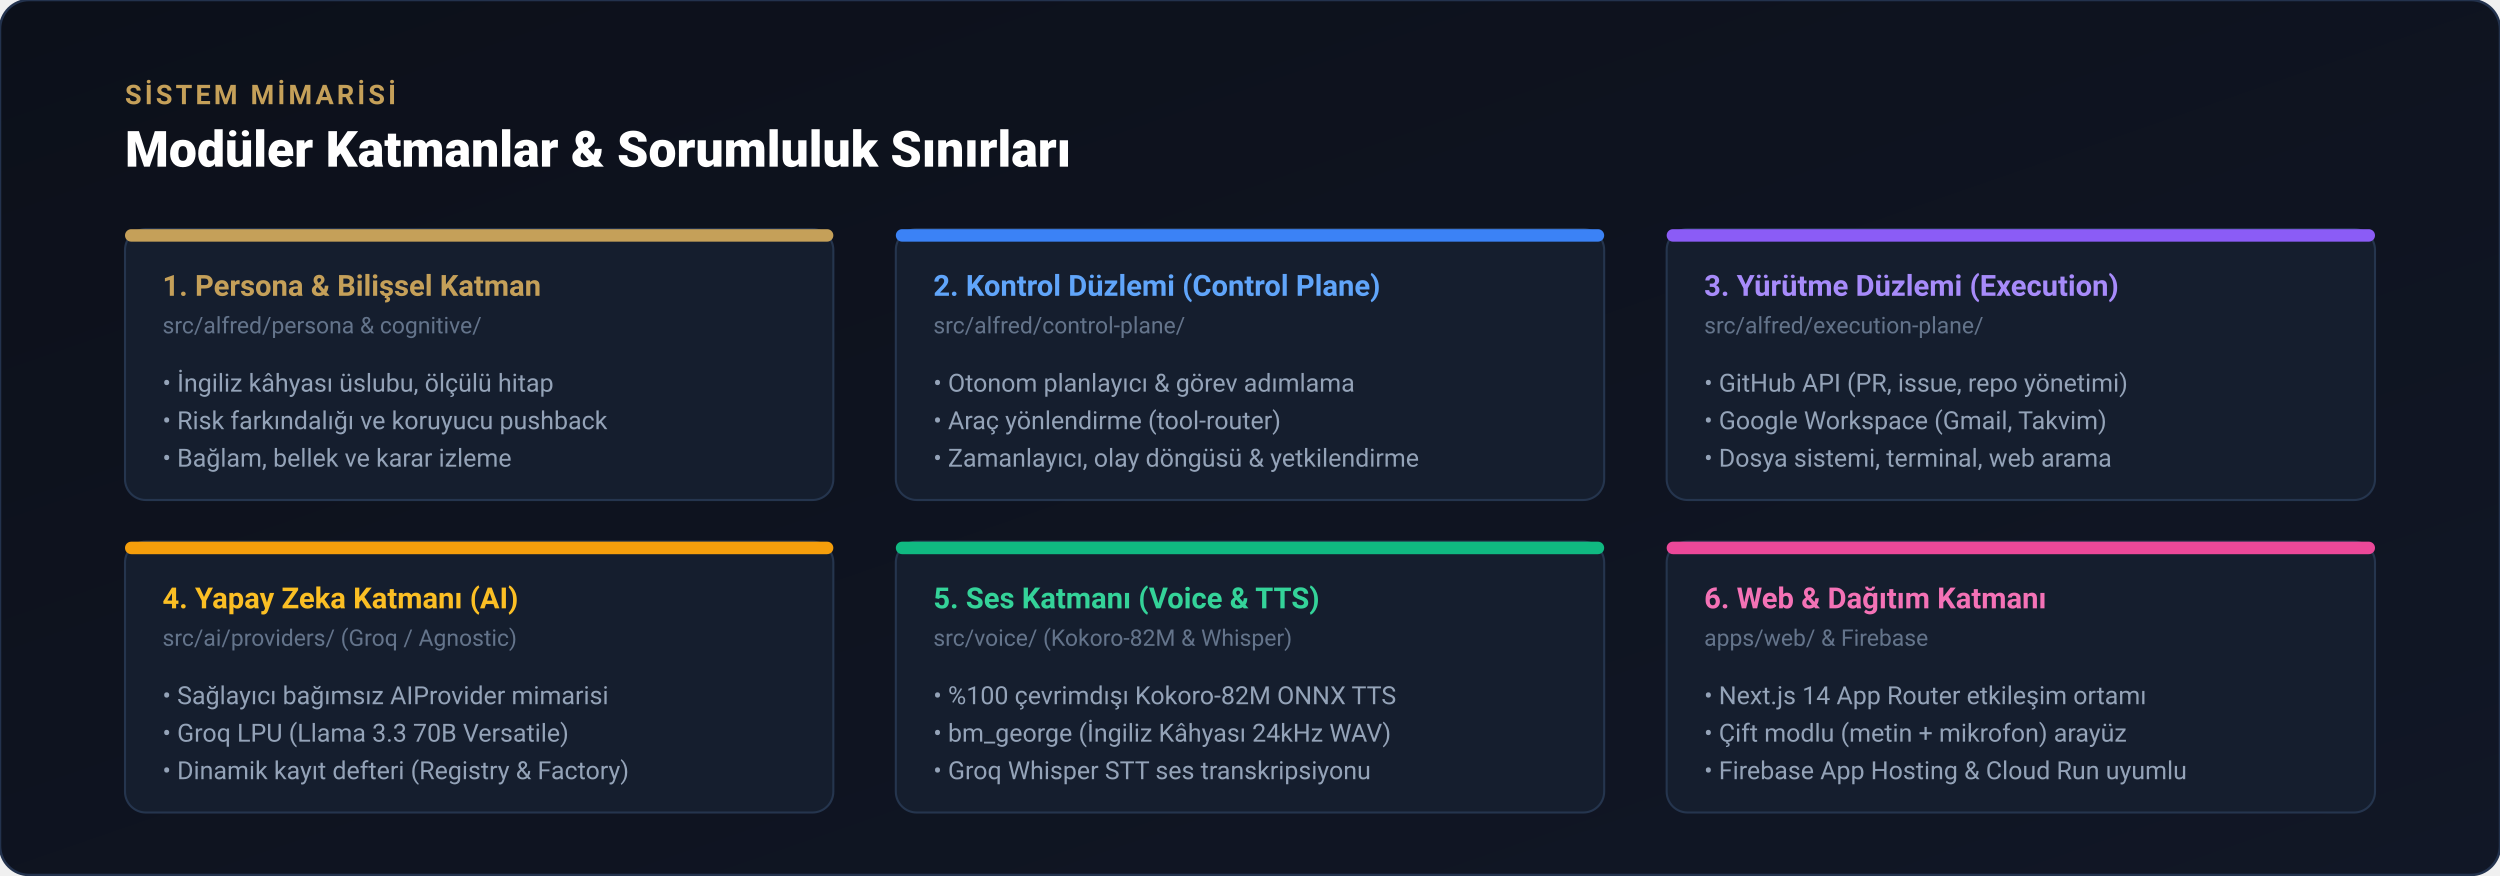
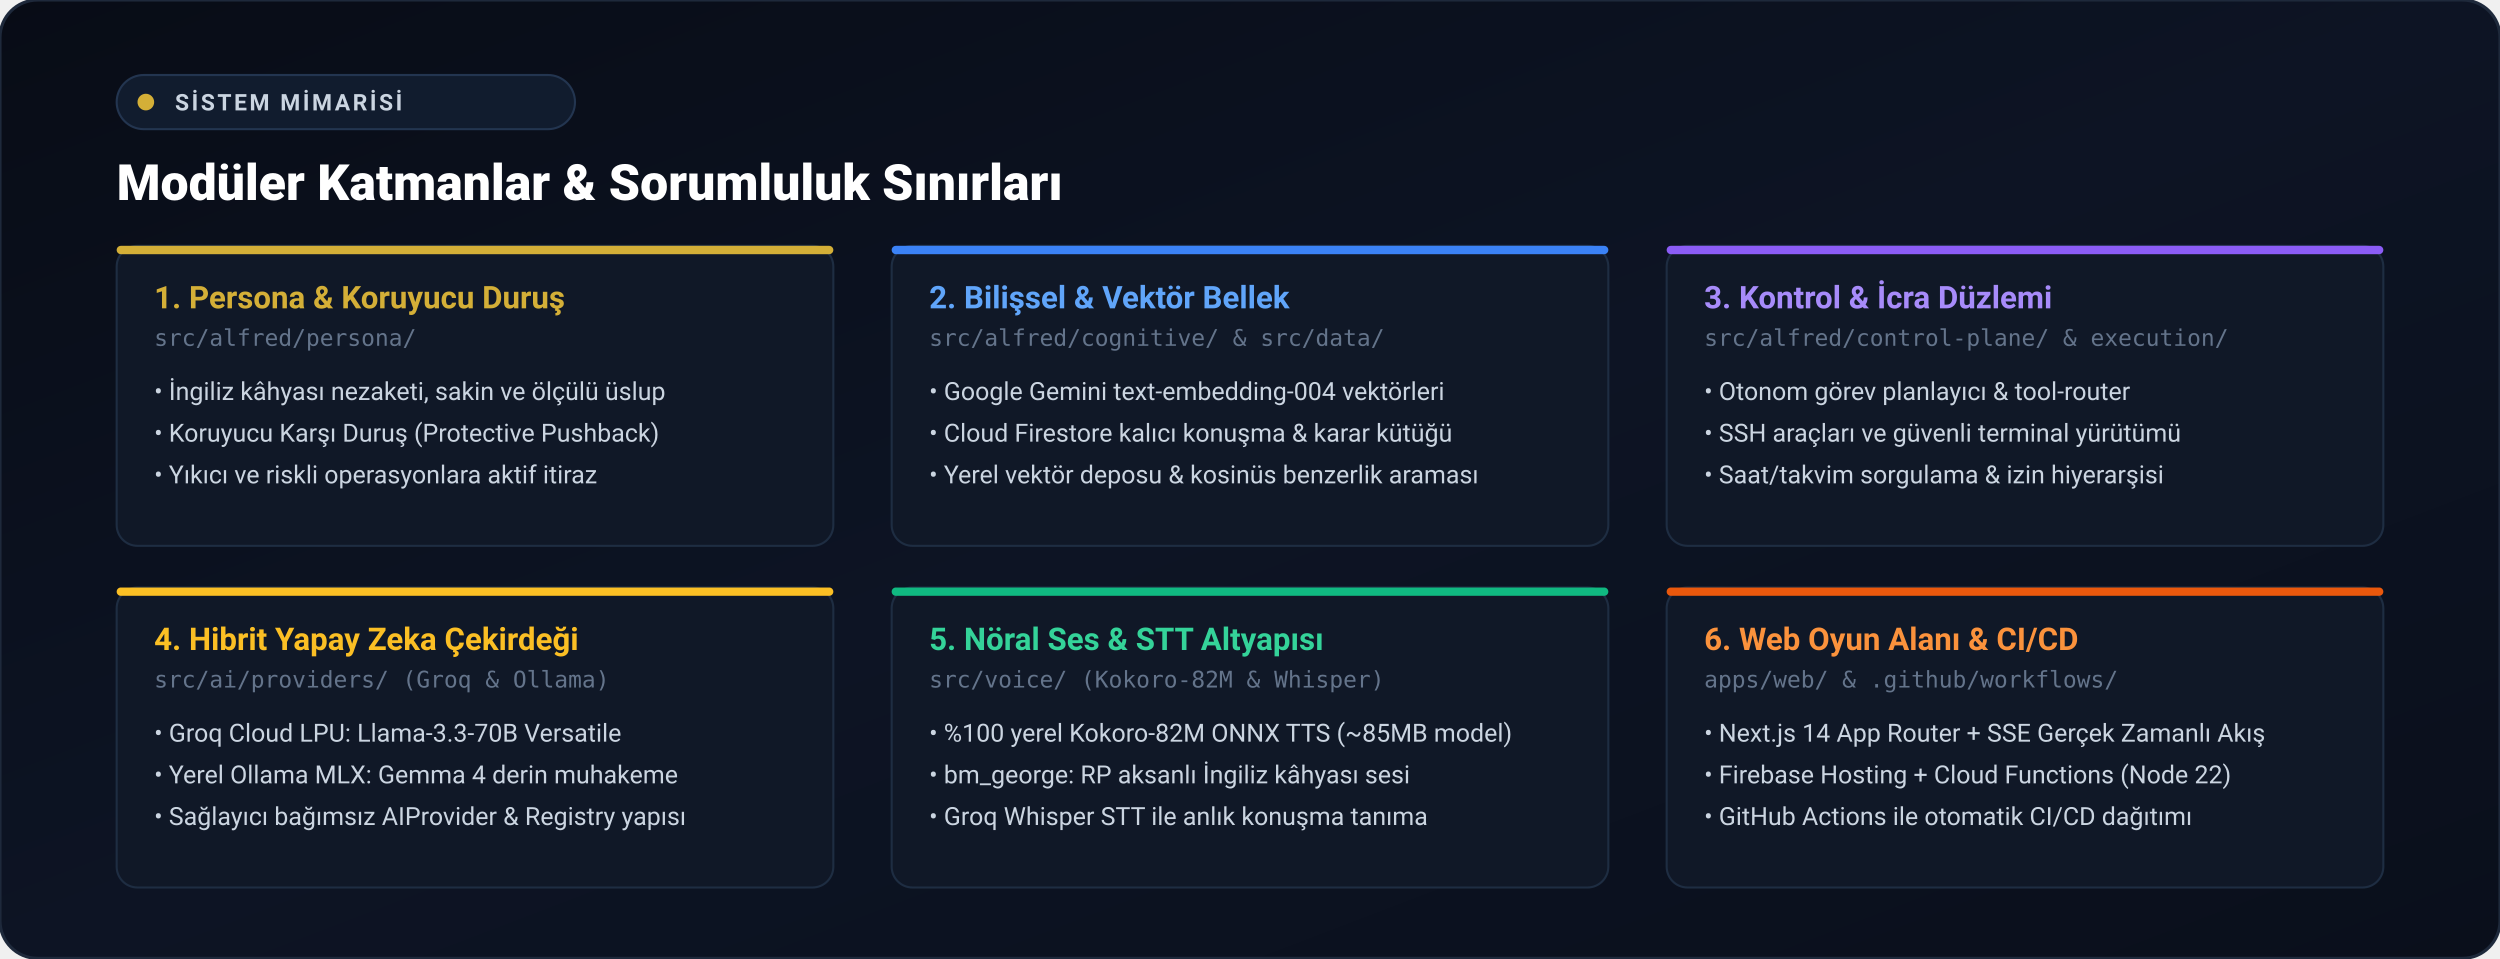
- <svg xmlns="http://www.w3.org/2000/svg" viewBox="0 0 1200 420" width="100%" height="100%">
+ <svg xmlns="http://www.w3.org/2000/svg" width="1200" height="460" viewBox="0 0 1200 460" role="img" aria-labelledby="arch-title arch-desc">
  <defs>
    <linearGradient id="archBg" x1="0%" y1="0%" x2="100%" y2="100%">
-       <stop offset="0%" stop-color="#0c101a" />
-       <stop offset="100%" stop-color="#111726" />
+       <stop offset="0%" stop-color="#080c16" />
+       <stop offset="50%" stop-color="#0d1424" />
+       <stop offset="100%" stop-color="#0a0f1b" />
+     </linearGradient>
+     <linearGradient id="headerGrad" x1="0%" y1="0%" x2="100%" y2="0%">
+       <stop offset="0%" stop-color="#d4af37" />
+       <stop offset="100%" stop-color="#f5e6a3" />
    </linearGradient>
  </defs>
-   <rect x="0" y="0" width="1200" height="420" rx="14" fill="url(#archBg)" stroke="#23324d" stroke-width="1.2" />
-   <text x="60" y="50" fill="#c5a059" font-family="-apple-system, BlinkMacSystemFont, 'Segoe UI', Roboto, sans-serif" font-size="13" font-weight="700" letter-spacing="1.5">SİSTEM MİMARİSİ</text>
-   <text x="60" y="80" fill="#ffffff" font-family="-apple-system, BlinkMacSystemFont, 'Segoe UI', Roboto, sans-serif" font-size="24" font-weight="800">Modüler Katmanlar &amp; Sorumluluk Sınırları</text>
-   <g transform="translate(60, 110)">
+   <rect x="0" y="0" width="1200" height="460" rx="18" fill="url(#archBg)" stroke="#1e293b" stroke-width="1.5" />
+   <g transform="translate(56, 36)">
+     <rect x="0" y="0" width="220" height="26" rx="13" fill="#111c2e" stroke="#233550" stroke-width="1" />
+     <circle cx="14" cy="13" r="4" fill="#d4af37" />
+     <text x="28" y="17" fill="#cbd5e1" font-family="-apple-system, BlinkMacSystemFont, 'Segoe UI', Roboto, sans-serif" font-size="11" font-weight="700" letter-spacing="1.2">SİSTEM MİMARİSİ</text>
+     <text x="0" y="60" fill="#ffffff" font-family="-apple-system, BlinkMacSystemFont, 'Segoe UI', Roboto, sans-serif" font-size="24" font-weight="800">
+       Modüler Katmanlar &amp; Sorumluluk Sınırları
+     </text>
+   </g>
+   <g transform="translate(56, 118)">
    <g transform="translate(0, 0)">
-       <rect x="0" y="0" width="340" height="130" rx="10" fill="#151e2e" stroke="#25354e" stroke-width="1" />
-       <rect x="0" y="0" width="340" height="6" rx="3" fill="#c5a059" />
-       <text x="18" y="32" fill="#c5a059" font-family="-apple-system, BlinkMacSystemFont, 'Segoe UI', Roboto, sans-serif" font-size="14" font-weight="700">1. Persona &amp; Bilişsel Katman</text>
-       <text x="18" y="50" fill="#64748b" font-family="-apple-system, BlinkMacSystemFont, 'Segoe UI', Roboto, monospace" font-size="11">src/alfred/persona &amp; cognitive/</text>
-       <text x="18" y="78" fill="#94a3b8" font-family="-apple-system, BlinkMacSystemFont, 'Segoe UI', Roboto, sans-serif" font-size="12" line-height="1.4">
-         <tspan x="18" dy="0">• İngiliz kâhyası üslubu, ölçülü hitap</tspan>
-         <tspan x="18" dy="18">• Risk farkındalığı ve koruyucu pushback</tspan>
-         <tspan x="18" dy="18">• Bağlam, bellek ve karar izleme</tspan>
+       <rect x="0" y="0" width="344" height="144" rx="10" fill="#101827" stroke="#1e2d42" stroke-width="1" />
+       <rect x="0" y="0" width="344" height="4" rx="2" fill="#d4af37" />
+       <text x="18" y="30" fill="#d4af37" font-family="-apple-system, BlinkMacSystemFont, 'Segoe UI', Roboto, sans-serif" font-size="15" font-weight="700">1. Persona &amp; Koruyucu Duruş</text>
+       <text x="18" y="48" fill="#64748b" font-family="ui-monospace, SFMono-Regular, Menlo, monospace" font-size="11">src/alfred/persona/</text>
+       <text x="18" y="74" fill="#cbd5e1" font-family="-apple-system, BlinkMacSystemFont, 'Segoe UI', Roboto, sans-serif" font-size="12">
+         <tspan x="18" dy="0">• İngiliz kâhyası nezaketi, sakin ve ölçülü üslup</tspan>
+         <tspan x="18" dy="20">• Koruyucu Karşı Duruş (Protective Pushback)</tspan>
+         <tspan x="18" dy="20">• Yıkıcı ve riskli operasyonlara aktif itiraz</tspan>
      </text>
    </g>
-     <g transform="translate(370, 0)">
-       <rect x="0" y="0" width="340" height="130" rx="10" fill="#151e2e" stroke="#25354e" stroke-width="1" />
-       <rect x="0" y="0" width="340" height="6" rx="3" fill="#3b82f6" />
-       <text x="18" y="32" fill="#60a5fa" font-family="-apple-system, BlinkMacSystemFont, 'Segoe UI', Roboto, sans-serif" font-size="14" font-weight="700">2. Kontrol Düzlemi (Control Plane)</text>
-       <text x="18" y="50" fill="#64748b" font-family="-apple-system, BlinkMacSystemFont, 'Segoe UI', Roboto, monospace" font-size="11">src/alfred/control-plane/</text>
-       <text x="18" y="78" fill="#94a3b8" font-family="-apple-system, BlinkMacSystemFont, 'Segoe UI', Roboto, sans-serif" font-size="12" line-height="1.4">
-         <tspan x="18" dy="0">• Otonom planlayıcı &amp; görev adımlama</tspan>
-         <tspan x="18" dy="18">• Araç yönlendirme (tool-router)</tspan>
-         <tspan x="18" dy="18">• Zamanlayıcı, olay döngüsü &amp; yetkilendirme</tspan>
+     <g transform="translate(372, 0)">
+       <rect x="0" y="0" width="344" height="144" rx="10" fill="#101827" stroke="#1e2d42" stroke-width="1" />
+       <rect x="0" y="0" width="344" height="4" rx="2" fill="#3b82f6" />
+       <text x="18" y="30" fill="#60a5fa" font-family="-apple-system, BlinkMacSystemFont, 'Segoe UI', Roboto, sans-serif" font-size="15" font-weight="700">2. Bilişsel &amp; Vektör Bellek</text>
+       <text x="18" y="48" fill="#64748b" font-family="ui-monospace, SFMono-Regular, Menlo, monospace" font-size="11">src/alfred/cognitive/ &amp; src/data/</text>
+       <text x="18" y="74" fill="#cbd5e1" font-family="-apple-system, BlinkMacSystemFont, 'Segoe UI', Roboto, sans-serif" font-size="12">
+         <tspan x="18" dy="0">• Google Gemini text-embedding-004 vektörleri</tspan>
+         <tspan x="18" dy="20">• Cloud Firestore kalıcı konuşma &amp; karar kütüğü</tspan>
+         <tspan x="18" dy="20">• Yerel vektör deposu &amp; kosinüs benzerlik araması</tspan>
      </text>
    </g>
-     <g transform="translate(740, 0)">
-       <rect x="0" y="0" width="340" height="130" rx="10" fill="#151e2e" stroke="#25354e" stroke-width="1" />
-       <rect x="0" y="0" width="340" height="6" rx="3" fill="#8b5cf6" />
-       <text x="18" y="32" fill="#a78bfa" font-family="-apple-system, BlinkMacSystemFont, 'Segoe UI', Roboto, sans-serif" font-size="14" font-weight="700">3. Yürütme Düzlemi (Execution)</text>
-       <text x="18" y="50" fill="#64748b" font-family="-apple-system, BlinkMacSystemFont, 'Segoe UI', Roboto, monospace" font-size="11">src/alfred/execution-plane/</text>
-       <text x="18" y="78" fill="#94a3b8" font-family="-apple-system, BlinkMacSystemFont, 'Segoe UI', Roboto, sans-serif" font-size="12" line-height="1.4">
-         <tspan x="18" dy="0">• GitHub API (PR, issue, repo yönetimi)</tspan>
-         <tspan x="18" dy="18">• Google Workspace (Gmail, Takvim)</tspan>
-         <tspan x="18" dy="18">• Dosya sistemi, terminal, web arama</tspan>
+     <g transform="translate(744, 0)">
+       <rect x="0" y="0" width="344" height="144" rx="10" fill="#101827" stroke="#1e2d42" stroke-width="1" />
+       <rect x="0" y="0" width="344" height="4" rx="2" fill="#8b5cf6" />
+       <text x="18" y="30" fill="#a78bfa" font-family="-apple-system, BlinkMacSystemFont, 'Segoe UI', Roboto, sans-serif" font-size="15" font-weight="700">3. Kontrol &amp; İcra Düzlemi</text>
+       <text x="18" y="48" fill="#64748b" font-family="ui-monospace, SFMono-Regular, Menlo, monospace" font-size="11">src/alfred/control-plane/ &amp; execution/</text>
+       <text x="18" y="74" fill="#cbd5e1" font-family="-apple-system, BlinkMacSystemFont, 'Segoe UI', Roboto, sans-serif" font-size="12">
+         <tspan x="18" dy="0">• Otonom görev planlayıcı &amp; tool-router</tspan>
+         <tspan x="18" dy="20">• SSH araçları ve güvenli terminal yürütümü</tspan>
+         <tspan x="18" dy="20">• Saat/takvim sorgulama &amp; izin hiyerarşisi</tspan>
      </text>
    </g>
-     <g transform="translate(0, 150)">
-       <rect x="0" y="0" width="340" height="130" rx="10" fill="#151e2e" stroke="#25354e" stroke-width="1" />
-       <rect x="0" y="0" width="340" height="6" rx="3" fill="#f59e0b" />
-       <text x="18" y="32" fill="#fbbf24" font-family="-apple-system, BlinkMacSystemFont, 'Segoe UI', Roboto, sans-serif" font-size="14" font-weight="700">4. Yapay Zeka Katmanı (AI)</text>
-       <text x="18" y="50" fill="#64748b" font-family="-apple-system, BlinkMacSystemFont, 'Segoe UI', Roboto, monospace" font-size="11">src/ai/providers/ (Groq / Agnostic)</text>
-       <text x="18" y="78" fill="#94a3b8" font-family="-apple-system, BlinkMacSystemFont, 'Segoe UI', Roboto, sans-serif" font-size="12" line-height="1.4">
-         <tspan x="18" dy="0">• Sağlayıcı bağımsız AIProvider mimarisi</tspan>
-         <tspan x="18" dy="18">• Groq LPU (Llama 3.3 70B Versatile)</tspan>
-         <tspan x="18" dy="18">• Dinamik kayıt defteri (Registry &amp; Factory)</tspan>
+     <g transform="translate(0, 164)">
+       <rect x="0" y="0" width="344" height="144" rx="10" fill="#101827" stroke="#1e2d42" stroke-width="1" />
+       <rect x="0" y="0" width="344" height="4" rx="2" fill="#fbbf24" />
+       <text x="18" y="30" fill="#fbbf24" font-family="-apple-system, BlinkMacSystemFont, 'Segoe UI', Roboto, sans-serif" font-size="15" font-weight="700">4. Hibrit Yapay Zeka Çekirdeği</text>
+       <text x="18" y="48" fill="#64748b" font-family="ui-monospace, SFMono-Regular, Menlo, monospace" font-size="11">src/ai/providers/ (Groq &amp; Ollama)</text>
+       <text x="18" y="74" fill="#cbd5e1" font-family="-apple-system, BlinkMacSystemFont, 'Segoe UI', Roboto, sans-serif" font-size="12">
+         <tspan x="18" dy="0">• Groq Cloud LPU: Llama-3.3-70B Versatile</tspan>
+         <tspan x="18" dy="20">• Yerel Ollama MLX: Gemma 4 derin muhakeme</tspan>
+         <tspan x="18" dy="20">• Sağlayıcı bağımsız AIProvider &amp; Registry yapısı</tspan>
      </text>
    </g>
-     <g transform="translate(370, 150)">
-       <rect x="0" y="0" width="340" height="130" rx="10" fill="#151e2e" stroke="#25354e" stroke-width="1" />
-       <rect x="0" y="0" width="340" height="6" rx="3" fill="#10b981" />
-       <text x="18" y="32" fill="#34d399" font-family="-apple-system, BlinkMacSystemFont, 'Segoe UI', Roboto, sans-serif" font-size="14" font-weight="700">5. Ses Katmanı (Voice &amp; TTS)</text>
-       <text x="18" y="50" fill="#64748b" font-family="-apple-system, BlinkMacSystemFont, 'Segoe UI', Roboto, monospace" font-size="11">src/voice/ (Kokoro-82M &amp; Whisper)</text>
-       <text x="18" y="78" fill="#94a3b8" font-family="-apple-system, BlinkMacSystemFont, 'Segoe UI', Roboto, sans-serif" font-size="12" line-height="1.4">
-         <tspan x="18" dy="0">• %100 çevrimdışı Kokoro-82M ONNX TTS</tspan>
-         <tspan x="18" dy="18">• bm_george (İngiliz Kâhyası 24kHz WAV)</tspan>
-         <tspan x="18" dy="18">• Groq Whisper STT ses transkripsiyonu</tspan>
+     <g transform="translate(372, 164)">
+       <rect x="0" y="0" width="344" height="144" rx="10" fill="#101827" stroke="#1e2d42" stroke-width="1" />
+       <rect x="0" y="0" width="344" height="4" rx="2" fill="#10b981" />
+       <text x="18" y="30" fill="#34d399" font-family="-apple-system, BlinkMacSystemFont, 'Segoe UI', Roboto, sans-serif" font-size="15" font-weight="700">5. Nöral Ses &amp; STT Altyapısı</text>
+       <text x="18" y="48" fill="#64748b" font-family="ui-monospace, SFMono-Regular, Menlo, monospace" font-size="11">src/voice/ (Kokoro-82M &amp; Whisper)</text>
+       <text x="18" y="74" fill="#cbd5e1" font-family="-apple-system, BlinkMacSystemFont, 'Segoe UI', Roboto, sans-serif" font-size="12">
+         <tspan x="18" dy="0">• %100 yerel Kokoro-82M ONNX TTS (~85MB model)</tspan>
+         <tspan x="18" dy="20">• bm_george: RP aksanlı İngiliz kâhyası sesi</tspan>
+         <tspan x="18" dy="20">• Groq Whisper STT ile anlık konuşma tanıma</tspan>
      </text>
    </g>
-     <g transform="translate(740, 150)">
-       <rect x="0" y="0" width="340" height="130" rx="10" fill="#151e2e" stroke="#25354e" stroke-width="1" />
-       <rect x="0" y="0" width="340" height="6" rx="3" fill="#ec4899" />
-       <text x="18" y="32" fill="#f472b6" font-family="-apple-system, BlinkMacSystemFont, 'Segoe UI', Roboto, sans-serif" font-size="14" font-weight="700">6. Web &amp; Dağıtım Katmanı</text>
-       <text x="18" y="50" fill="#64748b" font-family="-apple-system, BlinkMacSystemFont, 'Segoe UI', Roboto, monospace" font-size="11">apps/web/ &amp; Firebase</text>
-       <text x="18" y="78" fill="#94a3b8" font-family="-apple-system, BlinkMacSystemFont, 'Segoe UI', Roboto, sans-serif" font-size="12" line-height="1.4">
-         <tspan x="18" dy="0">• Next.js 14 App Router etkileşim ortamı</tspan>
-         <tspan x="18" dy="18">• Çift modlu (metin + mikrofon) arayüz</tspan>
-         <tspan x="18" dy="18">• Firebase App Hosting &amp; Cloud Run uyumlu</tspan>
+     <g transform="translate(744, 164)">
+       <rect x="0" y="0" width="344" height="144" rx="10" fill="#101827" stroke="#1e2d42" stroke-width="1" />
+       <rect x="0" y="0" width="344" height="4" rx="2" fill="#ea580c" />
+       <text x="18" y="30" fill="#fb923c" font-family="-apple-system, BlinkMacSystemFont, 'Segoe UI', Roboto, sans-serif" font-size="15" font-weight="700">6. Web Oyun Alanı &amp; CI/CD</text>
+       <text x="18" y="48" fill="#64748b" font-family="ui-monospace, SFMono-Regular, Menlo, monospace" font-size="11">apps/web/ &amp; .github/workflows/</text>
+       <text x="18" y="74" fill="#cbd5e1" font-family="-apple-system, BlinkMacSystemFont, 'Segoe UI', Roboto, sans-serif" font-size="12">
+         <tspan x="18" dy="0">• Next.js 14 App Router + SSE Gerçek Zamanlı Akış</tspan>
+         <tspan x="18" dy="20">• Firebase Hosting + Cloud Functions (Node 22)</tspan>
+         <tspan x="18" dy="20">• GitHub Actions ile otomatik CI/CD dağıtımı</tspan>
      </text>
    </g>
  </g>
</svg>
